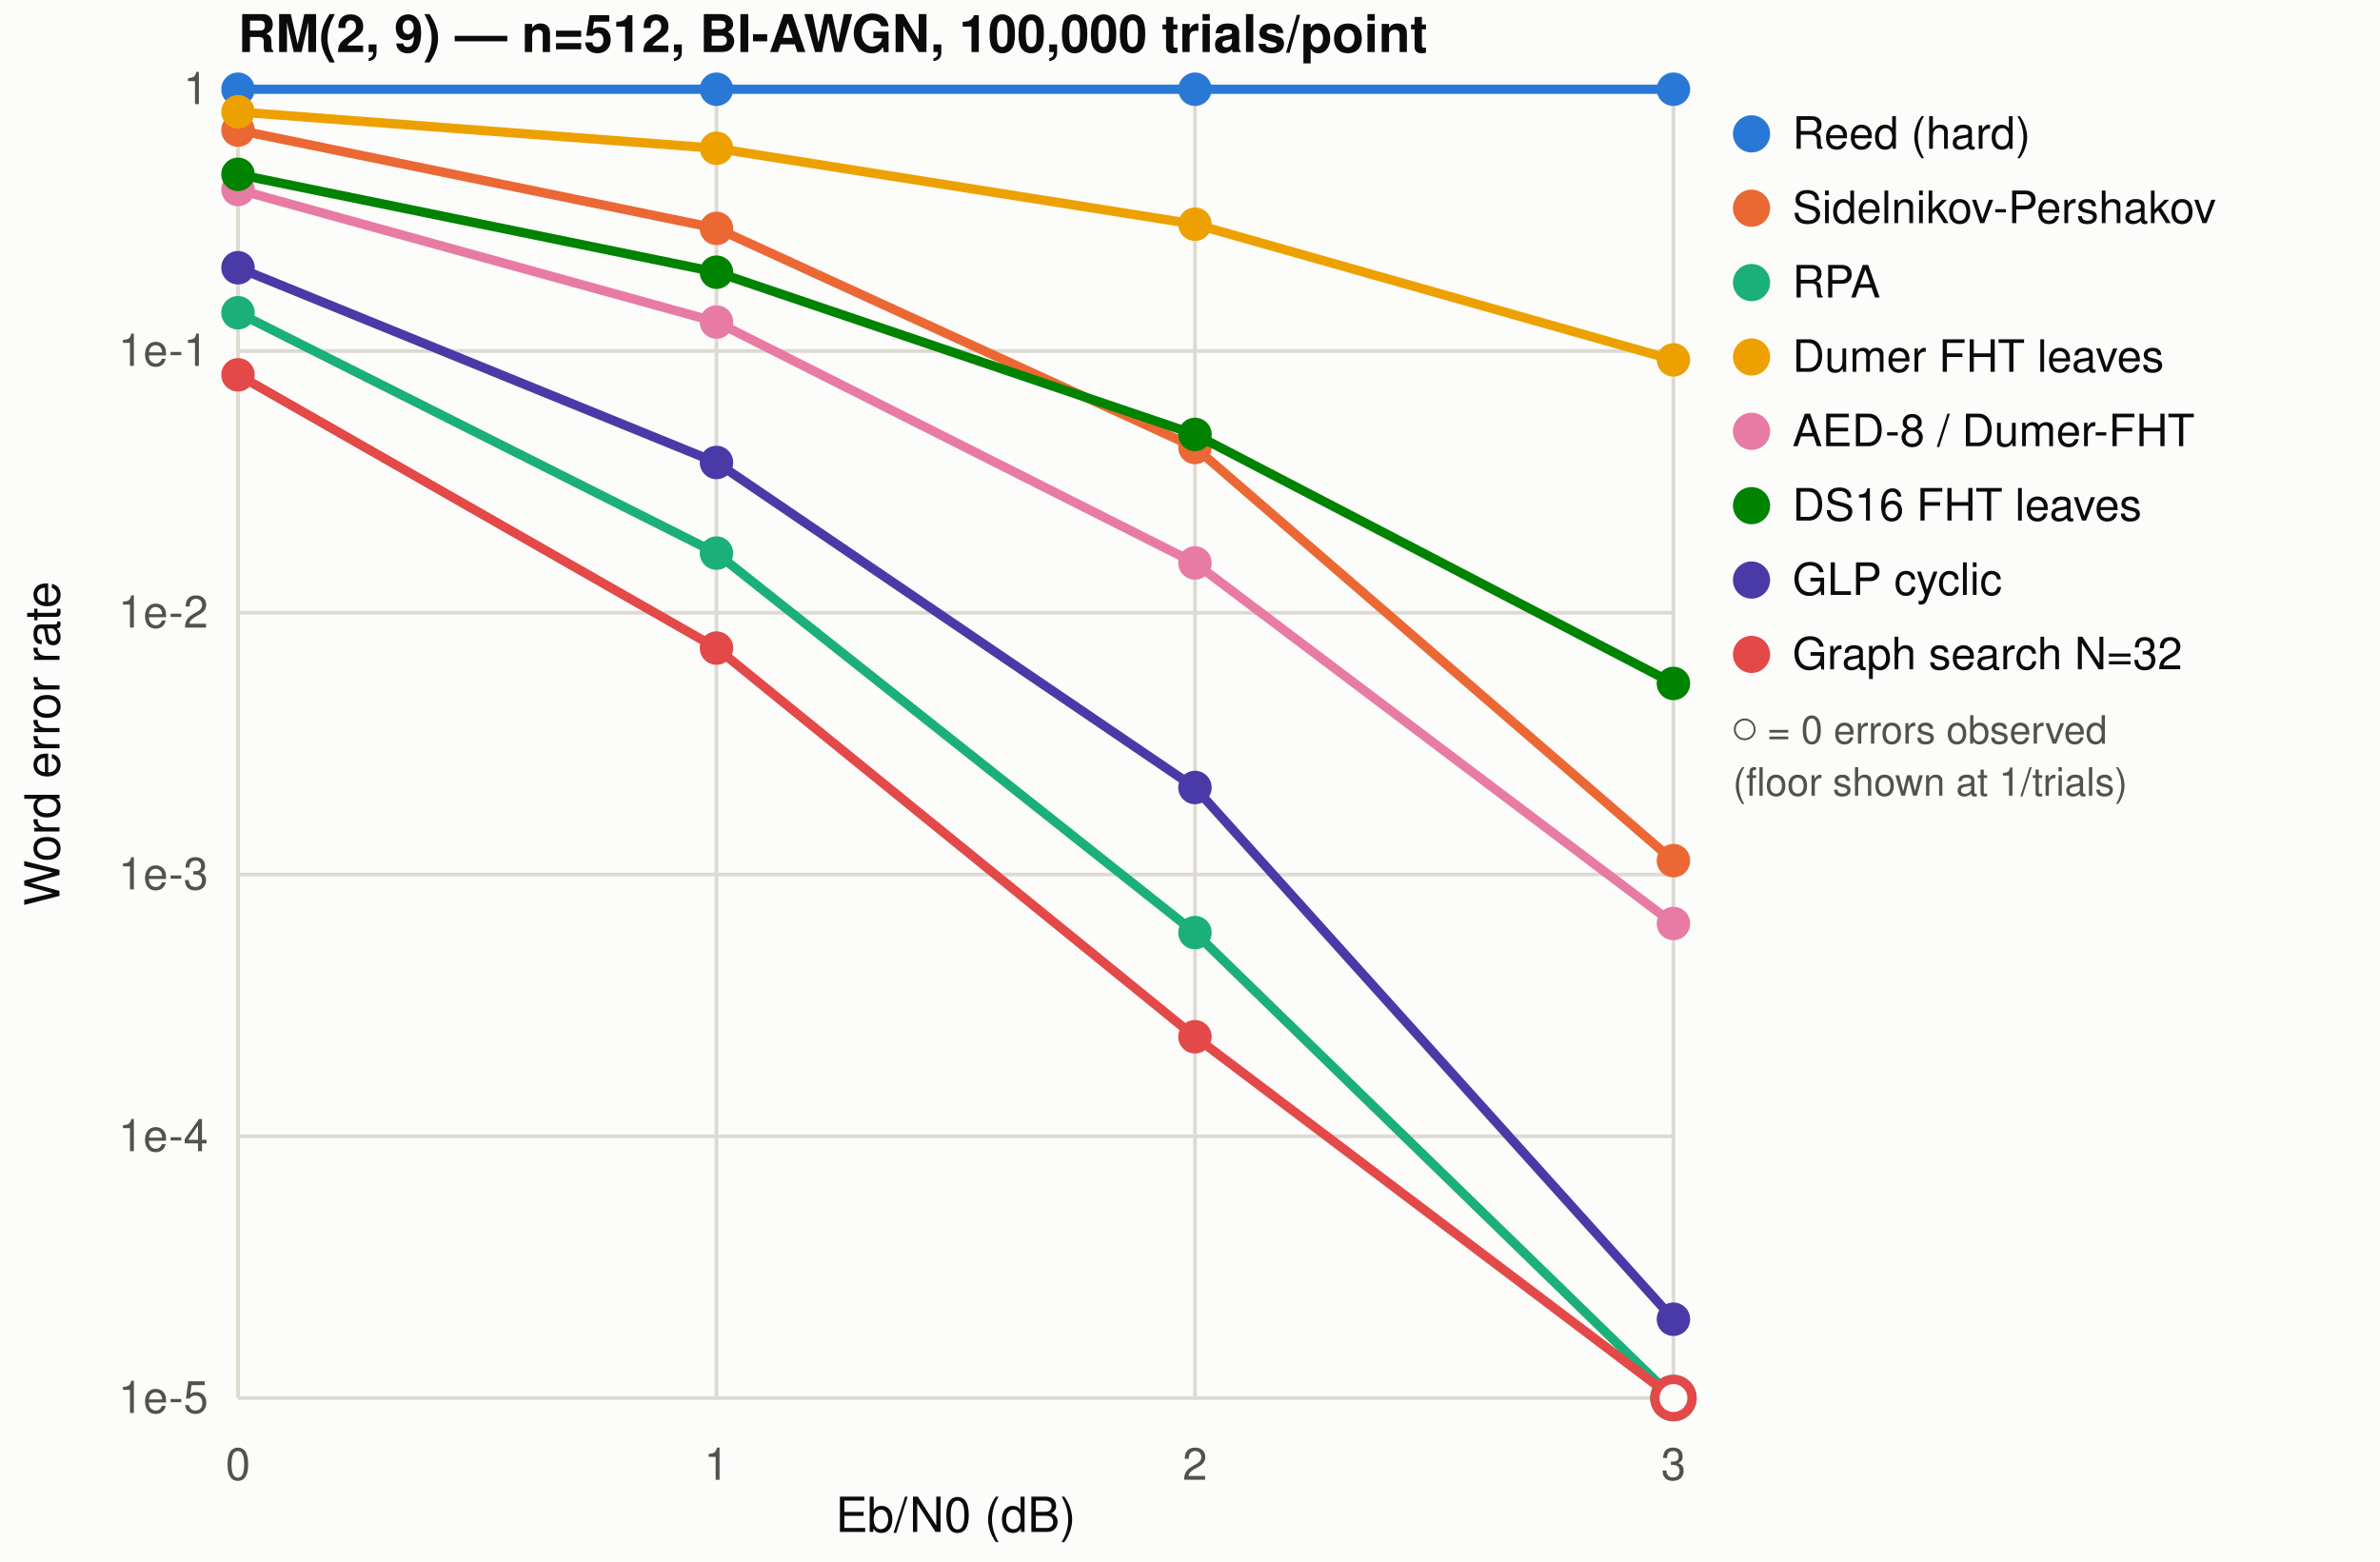
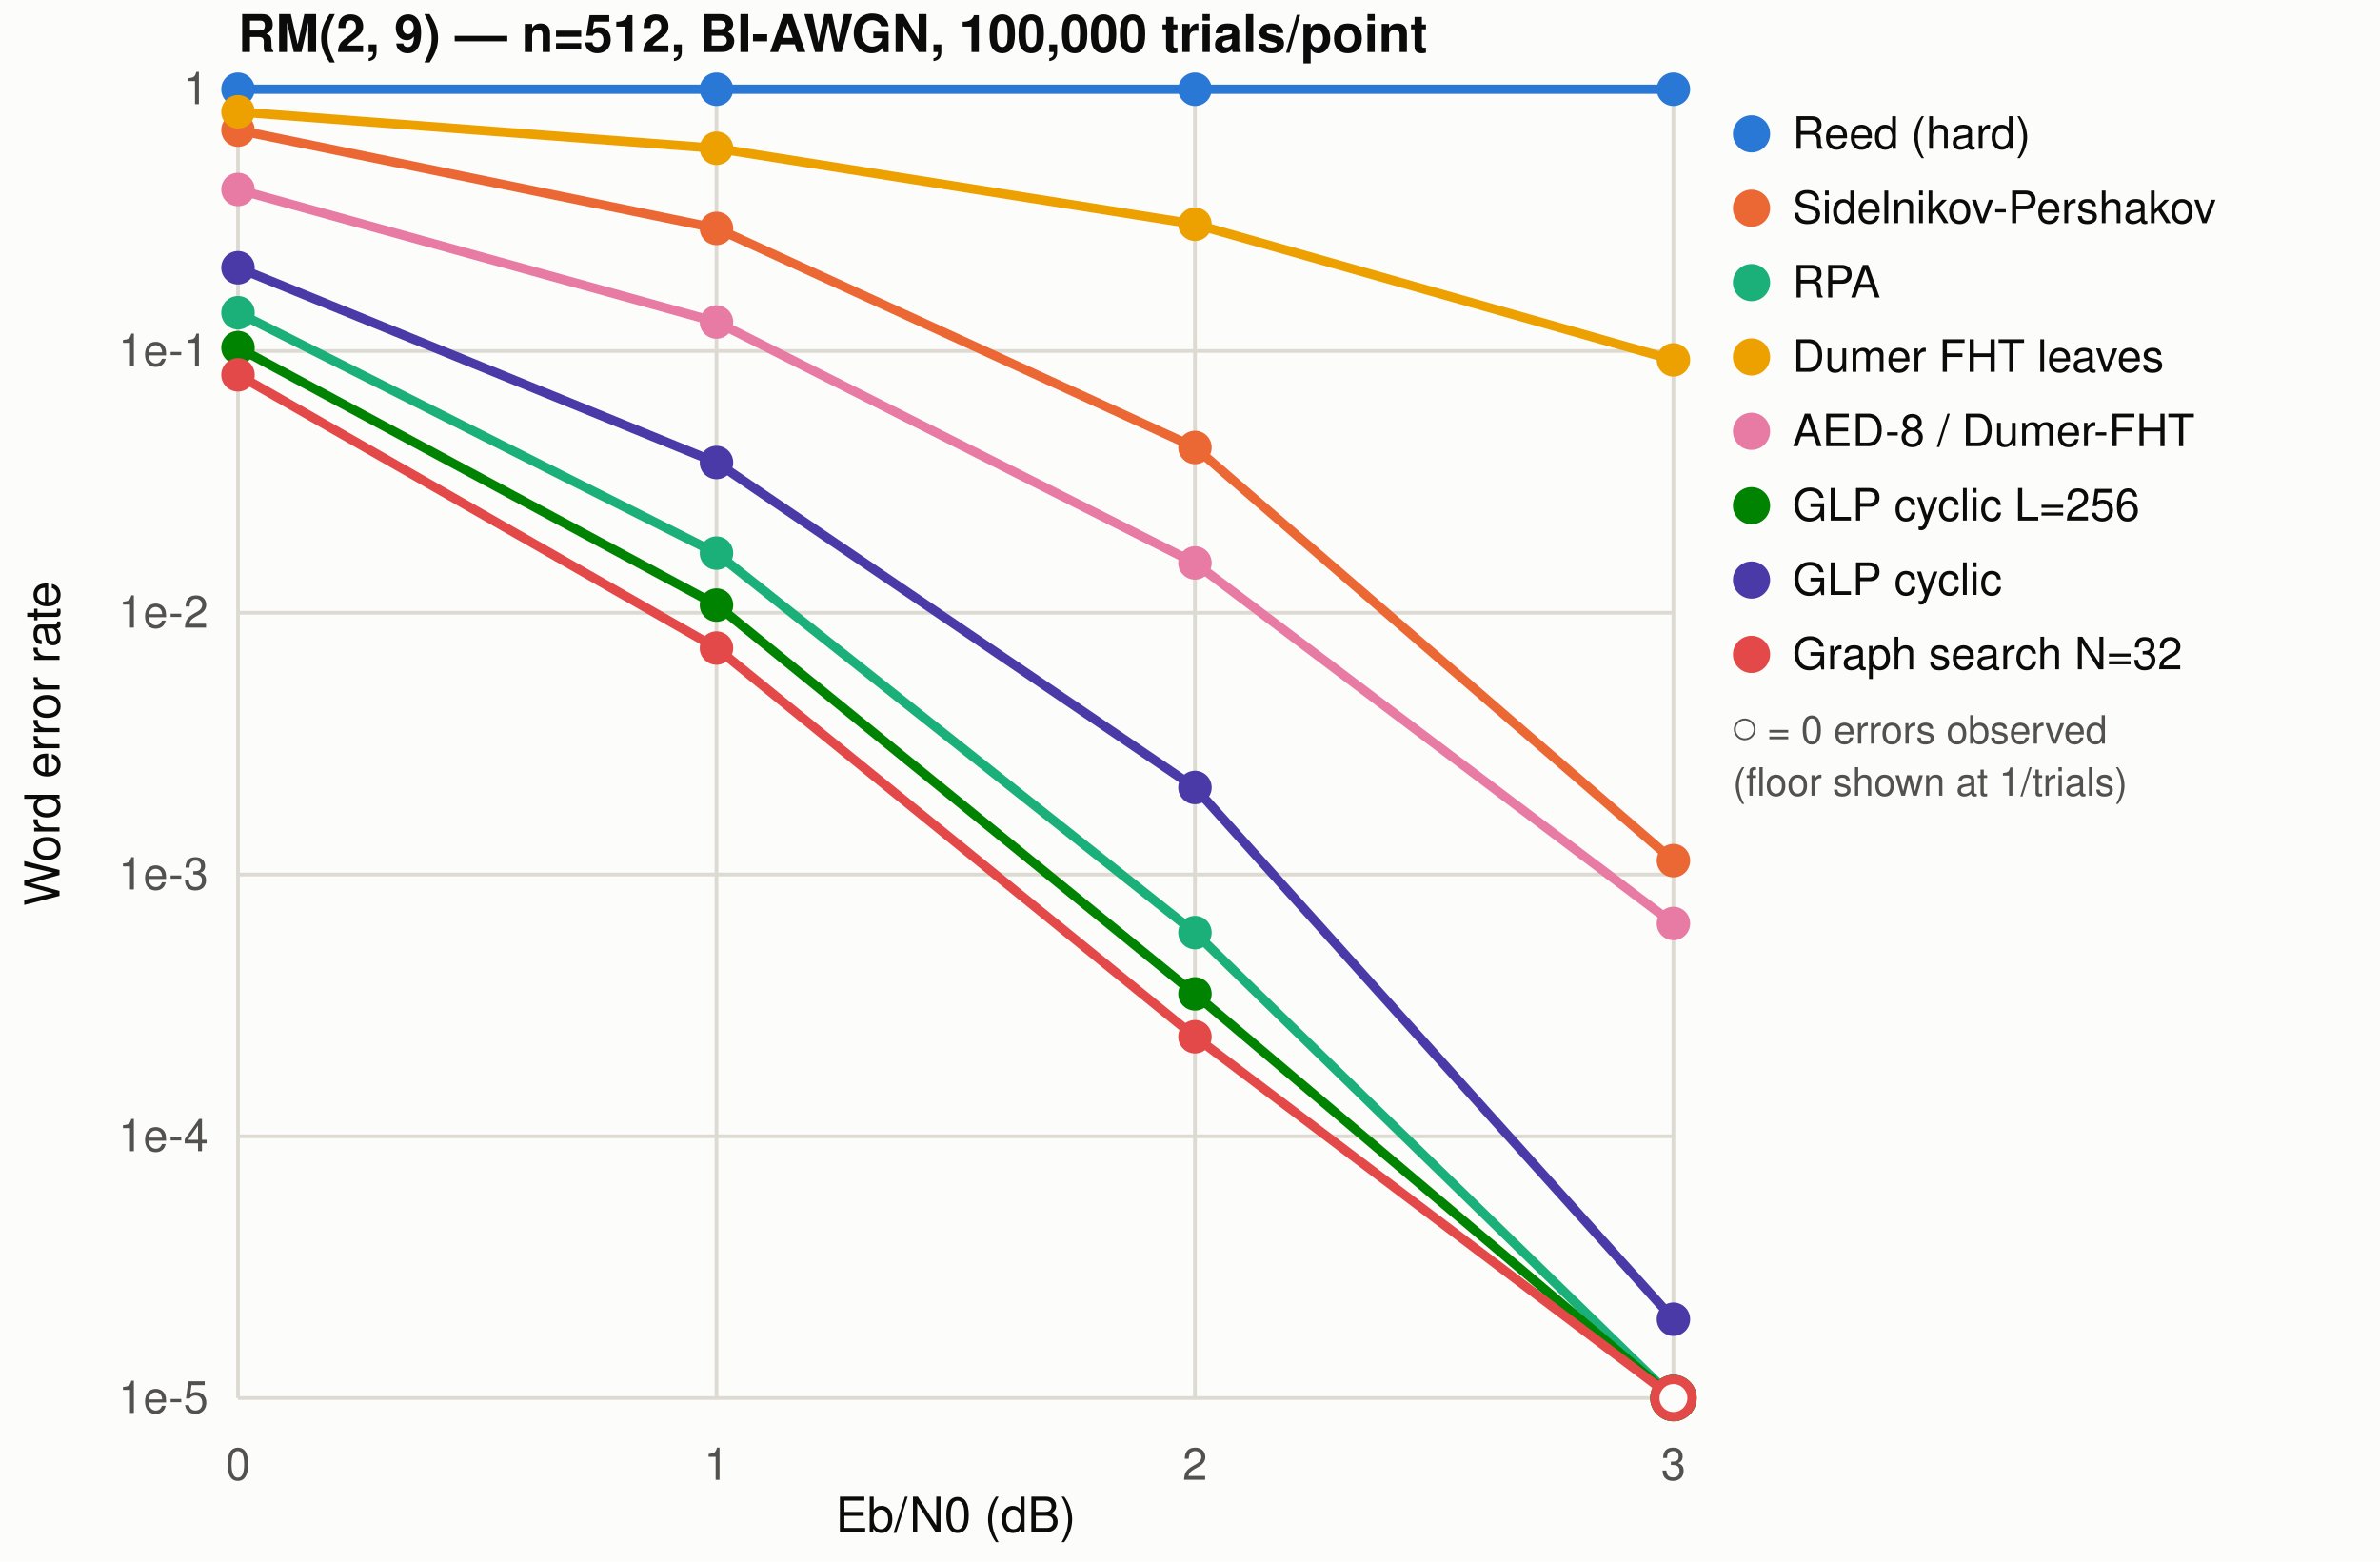
<svg xmlns="http://www.w3.org/2000/svg" viewBox="0 0 640 420" font-family="-apple-system,Helvetica,Arial,sans-serif">
  <rect width="640" height="420" fill="#fcfcfb" />
  <line x1="64" y1="376.0" x2="450" y2="376.0" stroke="#dddad2" stroke-width="1" />
  <text x="56" y="380.0" font-size="12" fill="#52514e" text-anchor="end">1e-5</text>
  <line x1="64" y1="305.6" x2="450" y2="305.6" stroke="#dddad2" stroke-width="1" />
  <text x="56" y="309.6" font-size="12" fill="#52514e" text-anchor="end">1e-4</text>
  <line x1="64" y1="235.2" x2="450" y2="235.2" stroke="#dddad2" stroke-width="1" />
  <text x="56" y="239.2" font-size="12" fill="#52514e" text-anchor="end">1e-3</text>
  <line x1="64" y1="164.8" x2="450" y2="164.8" stroke="#dddad2" stroke-width="1" />
  <text x="56" y="168.8" font-size="12" fill="#52514e" text-anchor="end">1e-2</text>
  <line x1="64" y1="94.4" x2="450" y2="94.4" stroke="#dddad2" stroke-width="1" />
  <text x="56" y="98.4" font-size="12" fill="#52514e" text-anchor="end">1e-1</text>
  <line x1="64" y1="24.0" x2="450" y2="24.0" stroke="#dddad2" stroke-width="1" />
  <text x="56" y="28.0" font-size="12" fill="#52514e" text-anchor="end">1</text>
  <line x1="64.0" y1="24" x2="64.0" y2="376" stroke="#dddad2" stroke-width="1" />
  <text x="64.0" y="398" font-size="12" fill="#52514e" text-anchor="middle">0</text>
  <line x1="192.667" y1="24" x2="192.667" y2="376" stroke="#dddad2" stroke-width="1" />
  <text x="192.667" y="398" font-size="12" fill="#52514e" text-anchor="middle">1</text>
  <line x1="321.333" y1="24" x2="321.333" y2="376" stroke="#dddad2" stroke-width="1" />
  <text x="321.333" y="398" font-size="12" fill="#52514e" text-anchor="middle">2</text>
  <line x1="450.0" y1="24" x2="450.0" y2="376" stroke="#dddad2" stroke-width="1" />
  <text x="450.0" y="398" font-size="12" fill="#52514e" text-anchor="middle">3</text>
  <text x="257.0" y="412" font-size="13" fill="#0b0b0b" text-anchor="middle">Eb/N0 (dB)</text>
  <text x="16" y="200.0" font-size="13" fill="#0b0b0b" text-anchor="middle" transform="rotate(-90 16 200.0)">Word error rate</text>
  <text x="64" y="14" font-size="14" fill="#0b0b0b" font-weight="600">RM(2, 9) — n=512, BI-AWGN, 100,000 trials/point</text>
  <path d="M64.0,24.0 L192.7,24.0 L321.3,24.0 L450.0,24.0" fill="none" stroke="#2a78d6" stroke-width="2.5" />
  <circle cx="64.0" cy="24.0" r="4.5" fill="#2a78d6" />
  <circle cx="192.667" cy="24.0" r="4.5" fill="#2a78d6" />
  <circle cx="321.333" cy="24.0" r="4.5" fill="#2a78d6" />
  <circle cx="450.0" cy="24.0" r="4.5" fill="#2a78d6" />
  <path d="M64.0,35.0 L192.7,61.4 L321.3,120.3 L450.0,231.5" fill="none" stroke="#eb6834" stroke-width="2.5" />
  <circle cx="64.0" cy="34.993" r="4.5" fill="#eb6834" />
  <circle cx="192.667" cy="61.428" r="4.5" fill="#eb6834" />
  <circle cx="321.333" cy="120.346" r="4.5" fill="#eb6834" />
  <circle cx="450.0" cy="231.463" r="4.5" fill="#eb6834" />
  <path d="M64.0,84.1 L192.7,148.8 L321.3,250.8 L450.0,376.0" fill="none" stroke="#1baf7a" stroke-width="2.5" />
  <circle cx="64.0" cy="84.113" r="4.5" fill="#1baf7a" />
  <circle cx="192.667" cy="148.757" r="4.5" fill="#1baf7a" />
  <circle cx="321.333" cy="250.818" r="4.5" fill="#1baf7a" />
  <circle cx="450.0" cy="376.0" r="5" fill="#fcfcfb" stroke="#1baf7a" stroke-width="2.5" />
  <path d="M64.0,30.1 L192.7,39.9 L321.3,60.3 L450.0,96.8" fill="none" stroke="#eda100" stroke-width="2.5" />
  <circle cx="64.0" cy="30.068" r="4.5" fill="#eda100" />
  <circle cx="192.667" cy="39.874" r="4.5" fill="#eda100" />
  <circle cx="321.333" cy="60.305" r="4.5" fill="#eda100" />
  <circle cx="450.0" cy="96.784" r="4.5" fill="#eda100" />
  <path d="M64.0,51.0 L192.7,86.6 L321.3,151.4 L450.0,248.4" fill="none" stroke="#e87ba4" stroke-width="2.5" />
  <circle cx="64.0" cy="50.963" r="4.5" fill="#e87ba4" />
  <circle cx="192.667" cy="86.614" r="4.5" fill="#e87ba4" />
  <circle cx="321.333" cy="151.401" r="4.5" fill="#e87ba4" />
  <circle cx="450.0" cy="248.371" r="4.5" fill="#e87ba4" />
-   <path d="M64.0,46.9 L192.7,73.2 L321.3,116.8 L450.0,183.8" fill="none" stroke="#008300" stroke-width="2.5" />
-   <circle cx="64.0" cy="46.89" r="4.5" fill="#008300" />
-   <circle cx="192.667" cy="73.207" r="4.5" fill="#008300" />
-   <circle cx="321.333" cy="116.841" r="4.5" fill="#008300" />
-   <circle cx="450.0" cy="183.81" r="4.5" fill="#008300" />
+   <path d="M64.0,93.5 L192.7,162.7 L321.3,267.3 L450.0,376.0" fill="none" stroke="#008300" stroke-width="2.5" />
+   <circle cx="64.0" cy="93.496" r="4.5" fill="#008300" />
+   <circle cx="192.667" cy="162.731" r="4.5" fill="#008300" />
+   <circle cx="321.333" cy="267.298" r="4.5" fill="#008300" />
+   <circle cx="450.0" cy="376.0" r="5" fill="#fcfcfb" stroke="#008300" stroke-width="2.5" />
  <path d="M64.0,72.0 L192.7,124.4 L321.3,211.8 L450.0,354.8" fill="none" stroke="#4a3aa7" stroke-width="2.5" />
  <circle cx="64.0" cy="72.008" r="4.5" fill="#4a3aa7" />
  <circle cx="192.667" cy="124.388" r="4.5" fill="#4a3aa7" />
  <circle cx="321.333" cy="211.796" r="4.5" fill="#4a3aa7" />
  <circle cx="450.0" cy="354.807" r="4.5" fill="#4a3aa7" />
  <path d="M64.0,100.8 L192.7,174.3 L321.3,278.8 L450.0,376.0" fill="none" stroke="#e34948" stroke-width="2.5" />
  <circle cx="64.0" cy="100.805" r="4.5" fill="#e34948" />
  <circle cx="192.667" cy="174.297" r="4.5" fill="#e34948" />
  <circle cx="321.333" cy="278.833" r="4.5" fill="#e34948" />
  <circle cx="450.0" cy="376.0" r="5" fill="#fcfcfb" stroke="#e34948" stroke-width="2.5" />
  <circle cx="471" cy="36" r="5" fill="#2a78d6" />
  <text x="482" y="40" font-size="12" fill="#0b0b0b">Reed (hard)</text>
  <circle cx="471" cy="56" r="5" fill="#eb6834" />
  <text x="482" y="60" font-size="12" fill="#0b0b0b">Sidelnikov-Pershakov</text>
  <circle cx="471" cy="76" r="5" fill="#1baf7a" />
  <text x="482" y="80" font-size="12" fill="#0b0b0b">RPA</text>
  <circle cx="471" cy="96" r="5" fill="#eda100" />
  <text x="482" y="100" font-size="12" fill="#0b0b0b">Dumer FHT leaves</text>
  <circle cx="471" cy="116" r="5" fill="#e87ba4" />
  <text x="482" y="120" font-size="12" fill="#0b0b0b">AED-8 / Dumer-FHT</text>
  <circle cx="471" cy="136" r="5" fill="#008300" />
-   <text x="482" y="140" font-size="12" fill="#0b0b0b">DS16 FHT leaves</text>
+   <text x="482" y="140" font-size="12" fill="#0b0b0b">GLP cyclic L=256</text>
  <circle cx="471" cy="156" r="5" fill="#4a3aa7" />
  <text x="482" y="160" font-size="12" fill="#0b0b0b">GLP cyclic</text>
  <circle cx="471" cy="176" r="5" fill="#e34948" />
  <text x="482" y="180" font-size="12" fill="#0b0b0b">Graph search N=32</text>
  <text x="466" y="200" font-size="10.5" fill="#52514e">○ = 0 errors observed</text>
  <text x="466" y="214" font-size="10.5" fill="#52514e">(floor shown at 1/trials)</text>
</svg>
